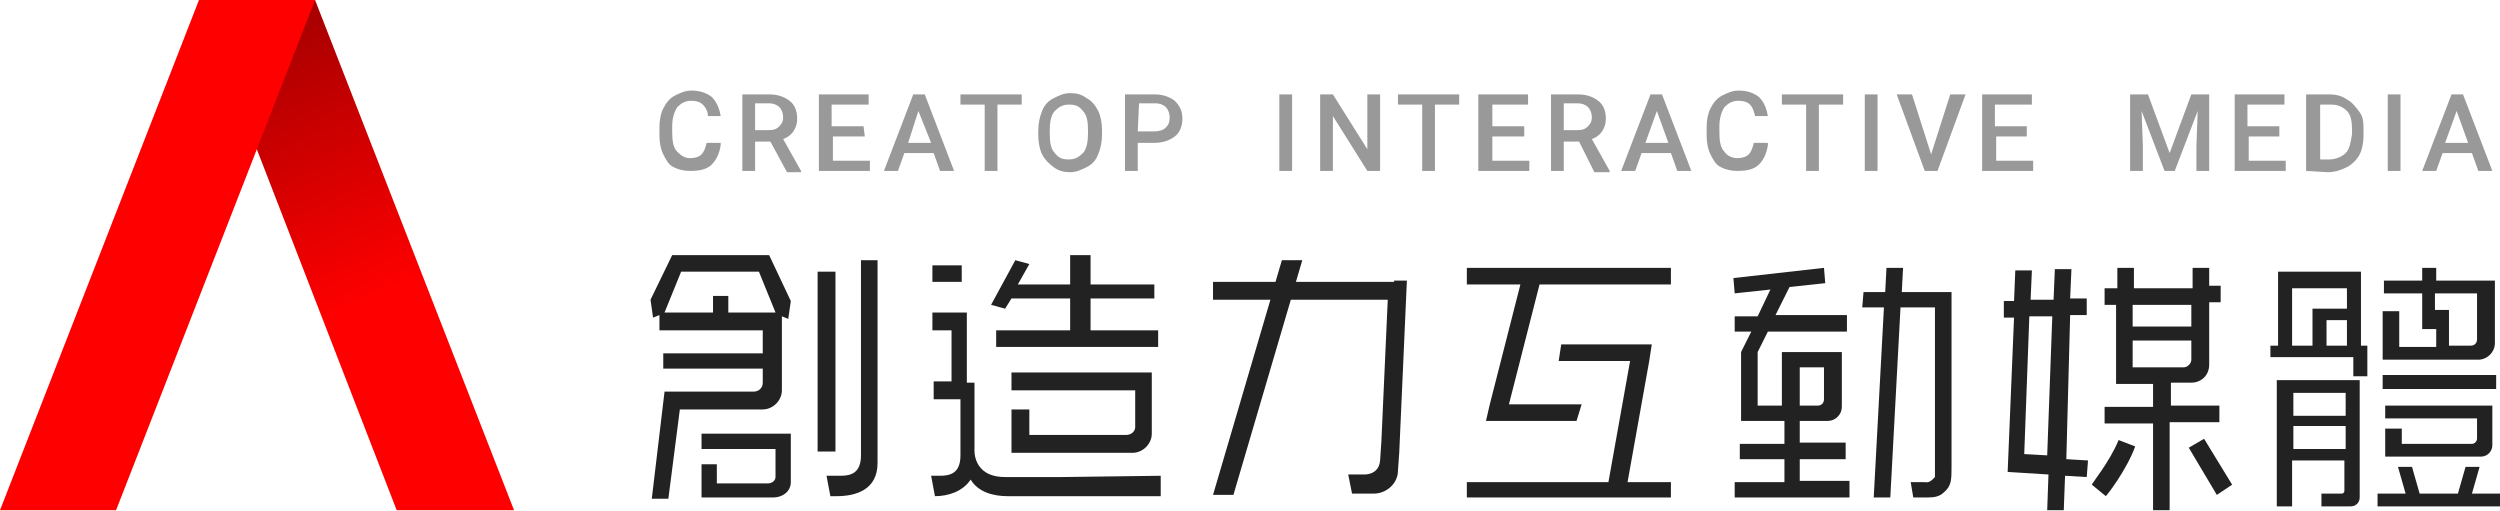
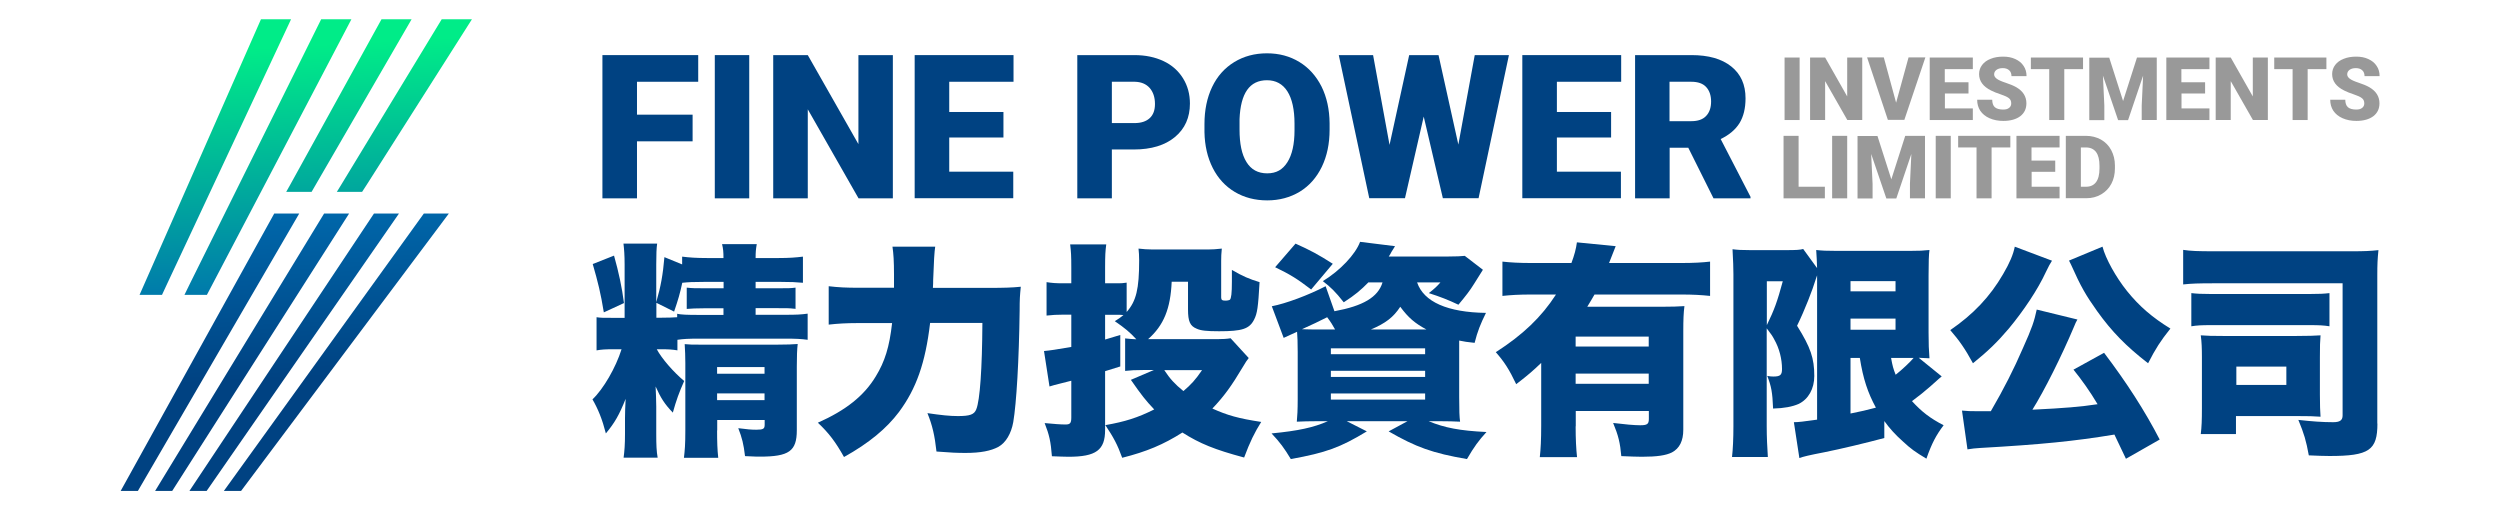
- <svg xmlns="http://www.w3.org/2000/svg" id="圖層_1" width="196" height="40" viewBox="0 0 196 40">
-   <style>.st0{fill:url(#SVGID_1_)}.st1{fill:red}.st2{fill:#222}.st3{fill:#999}</style>
-   <linearGradient id="SVGID_1_" gradientUnits="userSpaceOnUse" x1="19.227" y1="39.757" x2="35.966" y2="-.243" gradientTransform="matrix(1 0 0 -1 0 39)">
-     <stop offset="0" stop-color="#9b0000" />
-     <stop offset=".608" stop-color="red" />
-   </linearGradient>
-   <path class="st0" d="M24.7 0l15.6 40h-9.2L15.6 0z" />
-   <path class="st1" d="M15.6 0L0 40h9.1L24.7 0z" />
+ <svg xmlns="http://www.w3.org/2000/svg" xmlns:xlink="http://www.w3.org/1999/xlink" id="_圖層_1" data-name="圖層_1" version="1.1" viewBox="0 0 196 40">
+   <defs>
+     <style>
+       .st0 {
+         fill: url(#linear-gradient2);
+       }
+ 
+       .st1 {
+         fill: url(#linear-gradient1);
+       }
+ 
+       .st2 {
+         fill: url(#linear-gradient3);
+       }
+ 
+       .st3 {
+         fill: url(#linear-gradient4);
+       }
+ 
+       .st4 {
+         fill: #004282;
+       }
+ 
+       .st5 {
+         fill: url(#linear-gradient);
+       }
+ 
+       .st6 {
+         fill: url(#_新增漸層色票);
+       }
+ 
+       .st7 {
+         fill: url(#_未命名漸層_7);
+       }
+ 
+       .st8 {
+         fill: url(#_未命名漸層_8);
+       }
+ 
+       .st9 {
+         fill: #999;
+       }
+     </style>
+     <linearGradient id="linear-gradient" x1="17.84" y1="29.94" x2="16.43" y2="3.98" gradientUnits="userSpaceOnUse">
+       <stop offset="0" stop-color="#0050b8" />
+       <stop offset="1" stop-color="#00ec88" />
+     </linearGradient>
+     <linearGradient id="linear-gradient1" x1="32.84" y1="29.12" x2="31.42" y2="3.16" xlink:href="#linear-gradient" />
+     <linearGradient id="linear-gradient2" x1="21.95" y1="29.71" x2="20.54" y2="3.76" xlink:href="#linear-gradient" />
+     <linearGradient id="_未命名漸層_7" data-name="未命名漸層 7" x1="28.5" y1="29.35" x2="27.09" y2="3.4" gradientUnits="userSpaceOnUse">
+       <stop offset="0" stop-color="#0050b8" />
+       <stop offset="1" stop-color="#00ec88" />
+     </linearGradient>
+     <linearGradient id="linear-gradient3" x1="19.88" y1="29.82" x2="18.47" y2="3.87" gradientUnits="userSpaceOnUse">
+       <stop offset="0" stop-color="#004282" />
+       <stop offset="1" stop-color="#008dd3" />
+     </linearGradient>
+     <linearGradient id="linear-gradient4" x1="16.59" y1="30" x2="15.17" y2="4.05" xlink:href="#linear-gradient3" />
+     <linearGradient id="_未命名漸層_8" data-name="未命名漸層 8" x1="23.18" y1="29.65" x2="21.76" y2="3.69" gradientUnits="userSpaceOnUse">
+       <stop offset="0" stop-color="#004282" />
+       <stop offset="1" stop-color="#008dd3" />
+     </linearGradient>
+     <linearGradient id="_新增漸層色票" data-name="新增漸層色票" x1="26.47" y1="29.47" x2="25.06" y2="3.51" gradientUnits="userSpaceOnUse">
+       <stop offset="0" stop-color="#004282" />
+       <stop offset="1" stop-color="#008dd3" />
+     </linearGradient>
+   </defs>
  <g>
-     <path class="st2" d="M55 34v1.2h5.8v2.2c0 .3-.3.5-.6.5h-4v-1.5H55V39h5.6c.8 0 1.4-.5 1.4-1.2V34h-7zM64.1 21.3h1.4v14.1h-1.4z" />
-     <path class="st2" d="M67.5 20.4v15.3c0 1.4-.8 1.6-1.6 1.6h-1.1l.3 1.6h.5c1.5 0 3.2-.5 3.2-2.6V20.4h-1.3zM57.1 24.5v-1.3h-1.2v1.3h-3.8l1.3-3.2h6.1l1.3 3.2h-3.7zM52.7 20L51 23.5l.2 1.4.5-.2v1.2h8.1v1.8H52v1.2h7.8V30c0 .4-.3.7-.7.7h-7l-1 8.4h1.3l.9-7h6.5c.8 0 1.5-.7 1.5-1.5v-5.8l.5.2.2-1.4-1.7-3.6h-7.6zM79.3 32.1v3.4h9.5c.8 0 1.5-.7 1.5-1.5v-4.8h-11v1.4H89v2.9c0 .3-.3.6-.7.6h-7.6v-2h-1.4zM79.3 23.4h4.6v2.5h-5.8v1.3h12.7v-1.3h-5.3v-2.5h5v-1.1h-5V20h-1.6v2.3h-4.1l.9-1.6-1.1-.3-1.9 3.5 1.1.3zM73.1 20.8h2.3v1.3h-2.3z" />
-     <path class="st2" d="M83.3 37.4h-4.5c-2.6 0-2.4-2.2-2.4-2.2V30h-.6v-5.5h-2.7v1.4h1.5v4h-1.4v1.4h2.1v4.4c0 1.4-.8 1.6-1.6 1.6H73l.3 1.6c1.1 0 2.2-.4 2.8-1.3.6 1 1.8 1.3 2.9 1.3h12v-1.6l-7.7.1z" />
+     <polygon class="st5" points="22.82 1.51 13.09 22.28 12.7 23.12 10.94 23.12 11.31 22.28 20.46 1.51 22.82 1.51" />
+     <polygon class="st1" points="37 1.51 28.76 14.47 28.39 15.04 26.41 15.04 26.76 14.47 34.63 1.51 37 1.51" />
+     <polygon class="st0" points="27.55 1.51 20.76 14.47 16.22 23.12 14.46 23.12 14.87 22.28 25.18 1.51 27.55 1.51" />
+     <polygon class="st7" points="32.27 1.51 24.76 14.47 24.43 15.04 22.44 15.04 22.76 14.47 29.91 1.51 32.27 1.51" />
    <g>
-       <path class="st2" d="M115 21v1.3h4.2l-2.4 9.4-.3 1.3h7.1l.4-1.3h-5.7l2.4-9.4H131V21z" />
-       <path class="st2" d="M129.3 28.3l.2-1.3h-7.1l-.2 1.3h5.6l-1.7 9.5H115V39h16v-1.2h-3.4z" />
-     </g>
-     <g>
-       <path class="st2" d="M143 28.8v2.5c0 .3-.2.5-.5.5H141.1v-3h1.9zm-1.9 7.2h3.6v-1.3h-3.6V33h2.2c.6 0 1.1-.5 1.1-1.1v-4.3h-4.7v4.2h-1.9v-4.2l.8-1.6h6.2v-1.3h-5.6l1.1-2.2 2.8-.3-.1-1.2-7.1.8.1 1.2 2.8-.3-1 2.1H136V26h1.3l-.8 1.6V33h3.4v1.8h-3.5V36h3.5v1.8H136V39h9v-1.3h-3.9V36zM153 23.3v-.4H149.1l.1-1.9h-1.3l-.1 1.9h-1.7l-.1 1.2h1.7l-.8 14.9h1.3l.8-14.9h2.7V37.4l-.1.1-.1.1c-.3.3-.6.2-.6.2h-1.1l.2 1.2h1.2c.5 0 .9-.1 1.2-.4.6-.5.6-1 .6-2V23.3z" />
-     </g>
-     <g>
-       <path class="st2" d="M109.3 22.1h-7.7l.5-1.7h-1.6l-.5 1.7h-4.9v1.4h4.5l-4.5 15.3h1.6l4.5-15.3h7.6l-.5 11.1-.1 1.5c-.1 1.2-1.3 1.1-1.3 1.1h-1.2l.3 1.5h1.7c1 0 1.9-.8 1.9-1.8l.1-1.4.6-13.5h-1v.1z" />
-     </g>
-     <g>
-       <path class="st2" d="M193.8 38.7l.6-2.1h-1.1l-.6 2.1h-3l-.6-2.1H188l.6 2.1h-2.2v1h9.6v-1zM187 33.6v2.2h7.5c.5 0 .9-.4.9-.9v-3.1H187v1h7.2v1.6c0 .2-.2.4-.4.4h-5.5v-1.2H187zM186.8 29.4h8.9v1.1h-8.9zM182.4 27.1v-2h1.6v2h-1.6zm-2.7 0v-4.5h4.3v1.6h-2.7v2.9h-1.6zm5.4-2v-3.8h-6.5v5.8h-.6v.9h6.5v1.5h1.1v-2.4h-.5v-2zM183.9 32.6h-4.1v-1.8h4.1v1.8zm0 2.6h-4.1v-1.8h4.1v1.8zm-4.2-5.4h-1.2v9.9h1.2v-3.6h4.1v2.4c0 .1-.1.2-.2.2H182v1h2.3c.4 0 .7-.3.7-.7v-9.2h-5.3zM190.9 24.4V23h3.3v3.6c0 .3-.2.5-.5.5H192v-2.8h-1.1v.1zm0 3.8H194.3c.7 0 1.3-.6 1.3-1.3V22H191v-1h-1.1v1h-3v1h3v2.8h1.1v1.4h-2.9v-2.8h-1.3v3.8h4.1z" />
-     </g>
-     <g>
-       <path class="st2" d="M158.7 35.6l.4-10.8h1.8l-.4 10.9-1.8-.1zm3.6-10.9h1.3v-1.3h-1.3l.1-2.3h-1.3l-.1 2.4h-1.8l.1-2.3H158l-.1 2.4h-.8v1.3h.8l-.5 12.1 3.2.2-.1 2.8h1.3l.1-2.7 1.7.1.1-1.3-1.7-.1.3-11.3zM167.2 28.8v-2.1h4.6v1.5c0 .3-.3.6-.6.6h-4zm4.6-4.9v1.7h-4.6v-1.7h4.6zm2.2 9.2v-1.3h-3.8V30h1.6c.8 0 1.4-.6 1.4-1.4v-4.9h.9v-1.3h-.9V21h-1.3v1.6h-4.6V21H166v1.6h-1v1.3h.9v6.2h2.9v1.8H165v1.3h3.8V40h1.3v-6.9h3.9zM164 38l1.1.9c.1-.1 1.6-2 2.3-3.9l-1.3-.5c-.7 1.7-2.1 3.4-2.1 3.5zm8.8-3.6l-1.2.7 2.2 3.7 1.2-.8-2.2-3.6z" />
-     </g>
-     <g>
-       <path class="st3" d="M56.5 11.4c-.1.6-.3 1.1-.7 1.5s-1 .5-1.7.5c-.5 0-.9-.1-1.3-.3-.4-.2-.6-.6-.8-1s-.3-.9-.3-1.5V10c0-.6.1-1.1.3-1.5s.5-.8.9-1 .8-.4 1.3-.4c.7 0 1.2.2 1.6.5.4.4.6.9.7 1.5h-1c0-.4-.2-.7-.4-.9s-.5-.3-.9-.3c-.5 0-.8.2-1.1.5-.2.3-.4.8-.4 1.5v.5c0 .7.1 1.2.4 1.5s.6.5 1 .5.7-.1.9-.3c.2-.2.3-.5.4-.9h1.1v.2zM60.4 11.1h-1.2v2.3h-1v-6h2.1c.7 0 1.2.2 1.6.5s.6.8.6 1.4c0 .4-.1.7-.3 1-.2.3-.5.5-.8.6l1.4 2.5v.1h-1.1l-1.3-2.4zm-1.2-.9h1.1c.4 0 .6-.1.8-.3.2-.2.3-.4.3-.7s-.1-.6-.3-.8-.5-.3-.8-.3h-1.1v2.1zM67.8 10.7h-2.5v1.9h2.9v.8h-4v-6h3.9v.8h-2.9v1.7h2.5l.1.8zM73.2 12h-2.3l-.5 1.4h-1.1l2.3-6h.9l2.3 6h-1.1l-.5-1.4zm-2-.8H73l-1-2.5-.8 2.5zM80.1 8.2h-1.9v5.2h-1V8.2h-1.9v-.8h4.8v.8zM86.4 10.5c0 .6-.1 1.1-.3 1.6s-.5.8-.9 1-.8.4-1.3.4-.9-.1-1.3-.4-.7-.6-.9-1c-.2-.4-.3-1-.3-1.5v-.3c0-.6.1-1.1.3-1.6s.5-.8.9-1 .8-.4 1.3-.4.9.1 1.3.4c.4.2.7.6.9 1 .2.4.3 1 .3 1.5v.3zm-1.1-.3c0-.7-.1-1.2-.4-1.5-.3-.4-.6-.5-1.1-.5s-.8.2-1.1.5-.4.9-.4 1.5v.3c0 .7.1 1.2.4 1.5.3.4.6.5 1.1.5s.8-.2 1.1-.5.4-.9.4-1.6v-.2zM89.2 11.2v2.2h-1v-6h2.3c.7 0 1.2.2 1.6.5.4.4.6.8.6 1.4 0 .6-.2 1.1-.6 1.4s-.9.5-1.6.5h-1.3zm0-.9h1.3c.4 0 .7-.1.9-.3.2-.2.3-.4.3-.8 0-.3-.1-.6-.3-.8-.2-.2-.5-.3-.8-.3h-1.3l-.1 2.2z" />
-     </g>
-     <g>
-       <path class="st3" d="M101.3 13.4h-1v-6h1v6zM108.2 13.4h-1l-2.7-4.3v4.3h-1v-6h1l2.7 4.3V7.4h1v6zM114.4 8.2h-1.9v5.2h-1V8.2h-1.9v-.8h4.8v.8zM119.5 10.7H117v1.9h2.9v.8h-4v-6h3.9v.8H117v1.7h2.5v.8zM123.8 11.1h-1.2v2.3h-1v-6h2.1c.7 0 1.2.2 1.6.5s.6.8.6 1.4c0 .4-.1.7-.3 1-.2.3-.5.5-.8.6l1.4 2.5v.1H125l-1.2-2.4zm-1.2-.9h1.1c.4 0 .6-.1.8-.3s.3-.4.3-.7-.1-.6-.3-.8-.5-.3-.8-.3h-1.1v2.1zM131 12h-2.3l-.5 1.4h-1.1l2.3-6h.9l2.3 6h-1.1L131 12zm-2-.8h1.8l-.9-2.5-.9 2.5zM138.6 11.4c-.1.6-.3 1.1-.7 1.5s-1 .5-1.7.5c-.5 0-.9-.1-1.3-.3-.4-.2-.6-.6-.8-1s-.3-.9-.3-1.5V10c0-.6.1-1.1.3-1.5s.5-.8.9-1 .8-.4 1.3-.4c.7 0 1.2.2 1.6.5.4.4.6.9.7 1.5h-1c-.1-.4-.2-.7-.4-.9s-.5-.3-.9-.3c-.5 0-.8.2-1.1.5-.2.3-.4.8-.4 1.5v.5c0 .7.1 1.2.4 1.5.2.3.6.5 1 .5s.7-.1.9-.3c.2-.2.3-.5.4-.9h1.1v.2zM144.5 8.2h-1.9v5.2h-1V8.2h-1.9v-.8h4.8v.8zM147.2 13.4h-1v-6h1v6zM151.4 12.1l1.5-4.7h1.2l-2.2 6h-1l-2.2-6h1.2l1.5 4.7zM159 10.7h-2.5v1.9h2.9v.8h-4v-6h3.9v.8h-2.9v1.7h2.5v.8h.1z" />
-     </g>
-     <g>
-       <path class="st3" d="M168.4 7.4l1.7 4.6 1.7-4.6h1.4v6h-1v-2l.1-2.7-1.8 4.7h-.8l-1.8-4.7.1 2.7v2h-1v-6h1.4zM178.8 10.7h-2.5v1.9h2.9v.8h-4v-6h3.9v.8h-2.9v1.7h2.5v.8h.1zM180.8 13.4v-6h1.8c.5 0 1 .1 1.4.4.4.2.7.6 1 1s.3.9.3 1.5v.3c0 .6-.1 1.1-.3 1.5s-.6.8-1 1-.9.4-1.5.4l-1.7-.1zm1.1-5.2v4.3h.7c.5 0 1-.2 1.3-.5s.4-.8.5-1.5v-.3c0-.7-.1-1.2-.4-1.5s-.7-.5-1.2-.5h-.9zM188.2 13.4h-1v-6h1v6zM193.8 12h-2.3l-.5 1.4h-1.1l2.3-6h.9l2.3 6h-1.1l-.5-1.4zm-2.1-.8h1.8l-.9-2.5-.9 2.5z" />
+       <polygon class="st2" points="27.37 16.74 13.5 38.49 12.16 38.49 25.41 16.74 27.37 16.74" />
+       <polygon class="st3" points="23.46 16.74 10.81 38.49 9.46 38.49 21.5 16.74 23.46 16.74" />
+       <polygon class="st8" points="31.28 16.74 16.2 38.49 14.85 38.49 29.32 16.74 31.28 16.74" />
+       <polygon class="st6" points="35.19 16.74 18.9 38.49 17.55 38.49 33.23 16.74 35.19 16.74" />
    </g>
  </g>
+   <g>
+     <path class="st4" d="M54.3,11.08h-4.36v4.47h-2.71V4.32h7.51v2.09h-4.8v2.58h4.36v2.08Z" />
+     <path class="st4" d="M58.74,15.55h-2.7V4.32h2.7v11.22Z" />
+     <path class="st4" d="M70,15.55h-2.69l-3.98-6.98v6.98h-2.71V4.32h2.71l3.97,6.98v-6.98h2.7v11.22Z" />
+     <path class="st4" d="M78.67,10.78h-4.25v2.68h5.02v2.08h-7.73V4.32h7.75v2.09h-5.04v2.37h4.25v2Z" />
+     <path class="st4" d="M87.17,11.74v3.81h-2.71V4.32h4.48c.86,0,1.62.16,2.28.47s1.17.77,1.53,1.35.54,1.24.54,1.98c0,1.09-.39,1.97-1.17,2.62-.78.65-1.86.98-3.23.98h-1.73ZM87.17,9.65h1.77c.52,0,.92-.13,1.2-.39s.41-.63.41-1.11c0-.52-.14-.94-.42-1.26-.28-.31-.67-.47-1.16-.48h-1.8v3.24Z" />
+     <path class="st4" d="M104.24,10.17c0,1.09-.2,2.06-.61,2.91-.41.84-.98,1.49-1.73,1.95-.75.45-1.6.68-2.55.68s-1.8-.22-2.54-.66c-.74-.44-1.32-1.07-1.73-1.88s-.63-1.75-.65-2.81v-.63c0-1.1.2-2.07.6-2.91.4-.84.98-1.49,1.73-1.95.75-.46,1.61-.69,2.57-.69s1.8.23,2.54.68,1.32,1.1,1.74,1.93c.41.83.62,1.79.63,2.87v.52ZM101.49,9.7c0-1.11-.19-1.96-.56-2.54-.37-.58-.91-.87-1.6-.87-1.36,0-2.07,1.02-2.15,3.05v.82c0,1.1.17,1.94.54,2.54s.91.89,1.63.89,1.21-.29,1.58-.87c.37-.58.56-1.42.56-2.5v-.52Z" />
+     <path class="st4" d="M114.33,11.36l1.29-7.04h2.68l-2.38,11.22h-2.8l-1.5-6.4-1.47,6.4h-2.8l-2.39-11.22h2.69l1.29,7.04,1.54-7.04h2.3l1.56,7.04Z" />
+     <path class="st4" d="M126.31,10.78h-4.25v2.68h5.02v2.08h-7.73V4.32h7.75v2.09h-5.04v2.37h4.25v2Z" />
+     <path class="st4" d="M132.36,11.58h-1.46v3.97h-2.71V4.32h4.42c1.33,0,2.37.29,3.12.89s1.12,1.42,1.12,2.5c0,.78-.16,1.43-.47,1.94-.32.51-.81.93-1.48,1.25l2.34,4.53v.12h-2.9l-1.98-3.97ZM130.89,9.5h1.71c.51,0,.9-.13,1.16-.41.26-.27.39-.65.39-1.13s-.13-.86-.39-1.14c-.26-.28-.65-.41-1.16-.41h-1.71v3.09Z" />
+   </g>
+   <g>
+     <path class="st4" d="M53.13,27.47c-.45-.07-.69-.09-1.39-.09h-.25c.39.73,1.3,1.78,2.15,2.49-.41.93-.61,1.48-.89,2.48-.66-.69-.94-1.14-1.35-2.05.02.39.05,1.19.05,1.58v2.15c0,.85.02,1.35.11,1.85h-2.67c.07-.52.11-1.03.11-1.85v-1.23q0-.62.05-1.53c-.5,1.25-.85,1.87-1.55,2.71-.28-1.1-.61-1.91-1.05-2.67.85-.8,1.83-2.49,2.28-3.93h-.55c-.73,0-1.02.02-1.41.09v-2.6c.32.05.48.05,1.35.05h.85v-4.18c0-.73-.04-1.23-.09-1.64h2.64c-.05.34-.07.84-.07,1.62v2.97c.36-1.25.52-2.14.64-3.53l1.39.57v-.61c.57.07,1.1.11,1.94.11h1.3c0-.48-.02-.71-.11-1.09h2.72c-.07.41-.09.61-.09,1.09h1.82c.8,0,1.32-.04,1.89-.11v2.05c-.53-.05-.96-.07-1.75-.07h-1.96v.5h1.83c.73,0,.93,0,1.3-.05v1.67c-.07-.02-.12-.02-.16-.02-.28-.04-.57-.04-1.19-.04h-1.78v.52h2.3c.93,0,1.26-.02,1.78-.09v2.05c-.53-.07-.89-.09-1.78-.09h-6.7c-.87,0-1.25.02-1.73.09v.82ZM48.14,20.04c.37,1.32.62,2.48.78,3.72l-1.58.73c-.25-1.53-.45-2.33-.87-3.79l1.67-.66ZM53.07,24.6c.36.07.75.09,1.78.09h1.87v-.52h-1.53c-.68,0-.93.02-1.35.05v-1.67c.43.05.69.05,1.39.05h1.5v-.5h-1.51c-.93,0-1.23.02-1.73.07-.18.85-.32,1.32-.64,2.26l-1.39-.69v1.17h.29c.59,0,1.1-.02,1.34-.04v-.29ZM56.22,33.75c0,.89.02,1.5.09,2.14h-2.69c.07-.59.11-1.03.11-2.14v-5.29c0-.53-.02-.98-.05-1.48.39.04.62.04,1.19.04h6.09c.73,0,1.19-.02,1.58-.05-.05.43-.07.94-.07,1.76v5c0,1.64-.61,2.07-2.9,2.07-.25,0-.3,0-1.16-.04-.11-.94-.23-1.42-.53-2.19.71.09,1.01.12,1.41.12.55,0,.66-.07.66-.39v-.37h-3.72v.82ZM59.94,29.3v-.52h-3.72v.52h3.72ZM59.94,31.37v-.53h-3.72v.53h3.72Z" />
+     <path class="st4" d="M77.54,22.57c1.14,0,1.82-.02,2.49-.09-.07.71-.09.96-.09,1.87-.05,3.9-.25,7.26-.5,8.74-.16.91-.59,1.62-1.16,1.94-.59.32-1.41.48-2.58.48-.64,0-1.14-.02-2.28-.11-.14-1.26-.32-2.05-.71-3.01,1.1.16,1.75.23,2.39.23.94,0,1.28-.12,1.44-.53.29-.71.46-3.21.48-6.77h-4.1c-.37,3.15-1.09,5.16-2.44,6.98-.98,1.3-2.35,2.44-4.31,3.53-.66-1.18-1.18-1.87-2.05-2.69,2.21-.98,3.63-2.12,4.54-3.63.71-1.16,1.07-2.3,1.28-4.18h-2.74c-.8,0-1.55.04-2.23.12v-3.01c.75.09,1.41.12,2.31.12h2.81v-1.03c0-1.05-.04-1.64-.12-2.19h3.35q-.09.53-.16,2.62c0,.21,0,.27-.02.61h4.38Z" />
+     <path class="st4" d="M88.2,26.53c.28.04.57.05.89.07-.53-.57-.89-.87-1.69-1.42.32-.2.43-.27.68-.48-.21-.02-.32-.02-.5-.02h-.94v1.94q.62-.18,1.19-.36v2.47l-1.19.37v4.61c0,1.58-.71,2.1-2.87,2.1-.37,0-.68-.02-1.3-.04-.09-1.14-.2-1.66-.57-2.6.77.07,1.23.11,1.64.11.36,0,.45-.11.45-.55v-2.88c-.43.11-.53.14-.71.18-.64.16-.71.18-1,.27l-.43-2.78q.55-.04,2.14-.32v-2.53h-.68c-.43,0-.8.02-1.26.07v-2.62c.44.07.75.09,1.28.09h.66v-1.23c0-.93-.02-1.25-.09-1.82h2.83c-.07.53-.09.89-.09,1.82v1.23h.96c.29,0,.41,0,.73-.05v2.3c.75-.85.98-1.8.98-4.04,0-.34-.02-.69-.05-.93.27.04.8.07,1.1.07h4.34c.34,0,.64-.02,1.09-.07-.04.39-.05.64-.05.96v2.87c0,.2.09.25.34.25.16,0,.3-.04.34-.07.11-.09.16-.52.16-1.41v-.93c.85.5,1.35.71,2.17.96-.11,1.96-.18,2.46-.43,2.94-.37.73-.94.91-2.74.91-.98,0-1.44-.05-1.76-.2-.52-.21-.68-.57-.68-1.51v-2.17h-1.28c-.09,2.1-.62,3.42-1.85,4.5h5.4c.45,0,.77-.02,1.07-.07l1.42,1.55c-.18.23-.21.28-.45.68-.91,1.53-1.48,2.31-2.4,3.28,1.18.53,2.01.77,3.83,1.05-.52.82-.89,1.58-1.34,2.79-2.31-.62-3.47-1.09-4.84-1.96-1.48.94-2.81,1.5-4.72,1.98-.37-1.03-.68-1.6-1.32-2.56,1.55-.27,2.55-.59,3.83-1.23-.69-.73-.98-1.1-1.83-2.32l1.8-.77h-.84c-.64,0-.96.02-1.41.07v-2.56ZM91.28,29.02c.45.68.82,1.09,1.5,1.64.62-.53.93-.87,1.46-1.64h-2.96Z" />
+     <path class="st4" d="M107.29,22.13c-.61.62-1.03.98-1.94,1.57-.66-.84-1.03-1.19-1.64-1.66,1.35-.82,2.56-2.1,2.92-3.08l2.74.34c-.12.21-.16.25-.28.45-.07.14-.09.18-.21.36h4.68c.62,0,.98-.02,1.28-.05l1.42,1.09q-.12.18-.69,1.1c-.34.55-.64.93-1.23,1.64-.82-.39-1.42-.62-2.32-.91.46-.36.64-.53.91-.84h-1.83c.52,1.53,2.39,2.35,5.4,2.39-.43.87-.66,1.44-.89,2.35-.61-.07-.8-.09-1.21-.18v4.42c0,1.09.02,1.57.07,1.94-.45-.02-.93-.04-1.78-.04h-.69c1.25.52,2.46.75,4.54.85-.62.68-.96,1.14-1.53,2.12-2.69-.46-3.99-.93-6.14-2.17l1.48-.8h-4.77l1.58.8c-2.08,1.26-3.19,1.67-5.96,2.17-.52-.86-.84-1.3-1.51-2.01,2.08-.2,3.29-.46,4.42-.96h-.64c-.89,0-1.32.02-1.8.04.04-.41.07-.94.07-1.75v-3.72c0-.69-.02-1.26-.05-1.58q-.77.34-1.05.48l-.93-2.48c1.1-.21,2.87-.87,4.22-1.57l.69,1.96c2.24-.41,3.42-1.1,3.77-2.26h-1.09ZM102.8,22.7c-1.12-.86-1.71-1.21-2.83-1.75l1.6-1.85c1.16.52,1.78.85,2.92,1.58l-1.69,2.01ZM104.67,25.83c-.2-.36-.34-.59-.62-.96-.75.37-1.1.55-1.98.94.66.02.71.02,1.34.02h1.26ZM104.34,27.77h7.39v-.46h-7.39v.46ZM104.34,29.55h7.39v-.48h-7.39v.48ZM104.34,31.33h7.39v-.48h-7.39v.48ZM111.83,25.83c-.89-.48-1.41-.91-2.05-1.78-.53.82-1.16,1.3-2.3,1.78h4.35Z" />
+     <path class="st4" d="M123.53,33.42c0,1,.04,1.78.11,2.42h-2.92c.07-.61.11-1.35.11-2.46v-4.93c-.61.59-1.01.94-1.96,1.67-.55-1.16-.94-1.76-1.6-2.51,2.14-1.37,3.58-2.76,4.72-4.52h-1.92c-.96,0-1.64.04-2.28.11v-2.69c.64.07,1.32.11,2.28.11h3.13c.23-.62.36-1.09.43-1.62l3.04.3c-.07.18-.25.62-.52,1.32h5.64c1,0,1.67-.04,2.28-.11v2.69c-.66-.07-1.33-.11-2.28-.11h-6.78c-.18.32-.32.55-.57.96h5.77c.89,0,1.35-.02,1.85-.05-.07.53-.09,1.07-.09,1.98v7.71c0,.87-.29,1.46-.89,1.78-.46.23-1.16.34-2.35.34-.46,0-.82-.02-1.62-.05-.09-1.03-.23-1.62-.64-2.6.89.11,1.67.18,2.12.18.55,0,.68-.09.68-.5v-.62h-5.73v1.21ZM129.26,27.17v-.78h-5.73v.78h5.73ZM129.26,30.09v-.8h-5.73v.8h5.73Z" />
+     <path class="st4" d="M142.46,21.59s-.02.04-.05.14c0,.02-.02.05-.04.12-.27.89-.87,2.44-1.48,3.69,1.07,1.71,1.35,2.55,1.35,3.94,0,1-.46,1.82-1.23,2.19-.48.21-1.14.34-2,.36-.05-1.28-.14-1.75-.46-2.56.21.04.32.05.48.05.54,0,.68-.12.68-.59,0-.78-.21-1.62-.61-2.32-.14-.27-.21-.37-.59-.87v7.67c0,.87.04,1.64.09,2.42h-2.81c.07-.59.11-1.46.11-2.42v-11.91c0-.43-.02-1.09-.07-1.96.39.05.68.07,1.41.07h2.78c.82,0,1.1-.02,1.35-.09l1.09,1.5q-.02-.71-.07-1.42c.44.05.78.07,1.67.07h5.61c.86,0,1.07-.02,1.6-.07-.05.36-.07.93-.07,2v4.5c0,.93.02,1.28.07,1.99q-.43-.02-.84-.04l1.8,1.46c-.09.07-.14.11-.91.8-.36.32-.93.78-1.42,1.14.77.84,1.42,1.34,2.48,1.89-.59.78-.93,1.42-1.35,2.62-.87-.52-1.23-.78-1.82-1.33-.62-.55-1.07-1.05-1.48-1.62v1.33c-1.37.37-3.46.87-4.72,1.12-1.19.23-1.64.34-1.94.45l-.43-2.81c.36,0,.75-.05,1.82-.2v-11.31ZM138.52,25.49c.59-1.21.82-1.85,1.25-3.44h-1.25v3.44ZM145.08,22.84h3.53v-.8h-3.53v.8ZM145.08,25.85h3.53v-.87h-3.53v.87ZM145.08,32.42c.73-.14,1.35-.29,1.99-.46-.64-1.18-1-2.26-1.26-3.9h-.73v4.36ZM148.26,28.06c.11.62.18.87.36,1.32.5-.39,1.16-1.02,1.41-1.32h-1.76Z" />
+     <path class="st4" d="M160.87,20.45c-.12.18-.28.46-.48.89-.62,1.35-1.75,3.04-2.9,4.42-.89,1.05-1.62,1.76-2.81,2.72-.62-1.14-1.07-1.78-1.78-2.6,1.8-1.23,3.12-2.62,4.15-4.4.52-.89.78-1.51.91-2.14l2.92,1.1ZM166.68,35.98c-.45-.94-.57-1.21-.91-1.91-3.13.52-5.77.78-10.52,1.05-.34.02-.66.05-1,.11l-.43-3.04c.37.04.69.05,1.3.05h.96c1.02-1.75,1.82-3.33,2.51-4.93.73-1.62.89-2.12,1.09-3.04l3.19.78c-.12.21-.14.25-.27.57-.96,2.28-2.33,5.02-3.26,6.5,2.51-.12,3.81-.23,5.11-.43-.59-1-1.28-1.96-1.89-2.71l2.4-1.32c1.78,2.35,3.19,4.54,4.36,6.8l-2.65,1.51ZM164.84,19.35c.23.91,1.05,2.39,1.92,3.47.96,1.19,1.98,2.07,3.4,2.94-.77.96-1.16,1.57-1.75,2.72-1.73-1.34-2.85-2.49-3.99-4.08-.89-1.25-1.28-1.92-2.05-3.65q-.09-.2-.16-.32l2.62-1.09Z" />
+     <path class="st4" d="M186.39,33.2c0,2.1-.64,2.55-3.76,2.55-.45,0-.93-.02-1.62-.05-.21-1.16-.37-1.69-.82-2.78,1.07.12,1.91.18,2.72.18.53,0,.75-.14.75-.53v-10.36h-10.06c-1.28,0-1.8.02-2.44.09v-2.71c.59.09,1.14.11,2.44.11h10.86c.84,0,1.39-.02,2.01-.09-.07.69-.09,1.12-.09,1.96v11.65ZM171.8,22.98c.46.05.77.07,1.55.07h7.71c.8,0,1.12-.02,1.57-.07v2.6c-.45-.07-.8-.09-1.55-.09h-7.73c-.77,0-1.1.02-1.55.09v-2.6ZM181.88,30.94c0,.86.02,1.26.05,1.73-.53-.04-.93-.05-1.82-.05h-4.81v1.41h-2.76c.07-.55.09-1.1.09-2.01v-4.04c0-.66-.02-1.19-.09-1.69.48.04.94.05,1.73.05h5.79c.94,0,1.41-.02,1.87-.05-.04.46-.05.87-.05,1.73v2.94ZM175.33,30.18h3.92v-1.44h-3.92v1.44Z" />
+   </g>
+   <g>
+     <path class="st9" d="M141.09,9.41h-1.18v-4.9h1.18v4.9Z" />
+     <path class="st9" d="M146,9.41h-1.17l-1.74-3.05v3.05h-1.18v-4.9h1.18l1.73,3.05v-3.05h1.18v4.9Z" />
+     <path class="st9" d="M148.65,8.07l.98-3.57h1.32l-1.65,4.9h-1.29l-1.63-4.9h1.31l.97,3.57Z" />
+     <path class="st9" d="M154.34,7.33h-1.86v1.17h2.19v.91h-3.38v-4.9h3.38v.91h-2.2v1.03h1.86v.88Z" />
+     <path class="st9" d="M157.68,8.1c0-.17-.06-.31-.18-.4-.12-.1-.34-.2-.64-.3s-.56-.2-.75-.3c-.63-.31-.95-.74-.95-1.29,0-.27.08-.51.24-.72.16-.21.38-.37.67-.48.29-.12.62-.17.98-.17s.67.06.95.19.5.3.65.54c.16.23.23.5.23.8h-1.18c0-.2-.06-.35-.18-.46s-.29-.17-.5-.17-.38.05-.5.14c-.12.09-.18.21-.18.35,0,.13.07.24.2.34s.37.21.71.32c.34.11.62.23.83.35.53.31.79.73.79,1.26,0,.43-.16.76-.48,1.01-.32.24-.77.37-1.33.37-.4,0-.76-.07-1.08-.21-.32-.14-.56-.34-.73-.59-.16-.25-.24-.53-.24-.86h1.18c0,.26.07.46.2.58s.36.19.66.19c.2,0,.35-.04.46-.13.11-.08.17-.2.17-.35Z" />
+     <path class="st9" d="M163.31,5.42h-1.47v3.99h-1.18v-3.99h-1.44v-.91h4.09v.91Z" />
+     <path class="st9" d="M165.36,4.51l1.09,3.41,1.09-3.41h1.55v4.9h-1.18v-1.14l.11-2.34-1.18,3.49h-.78l-1.19-3.49.11,2.35v1.14h-1.18v-4.9h1.55Z" />
+     <path class="st9" d="M172.89,7.33h-1.86v1.17h2.19v.91h-3.38v-4.9h3.38v.91h-2.2v1.03h1.86v.88Z" />
+     <path class="st9" d="M177.8,9.41h-1.17l-1.74-3.05v3.05h-1.18v-4.9h1.18l1.73,3.05v-3.05h1.18v4.9Z" />
+     <path class="st9" d="M182.39,5.42h-1.47v3.99h-1.18v-3.99h-1.44v-.91h4.09v.91Z" />
+     <path class="st9" d="M185.36,8.1c0-.17-.06-.31-.18-.4-.12-.1-.34-.2-.64-.3s-.56-.2-.75-.3c-.63-.31-.95-.74-.95-1.29,0-.27.08-.51.24-.72.16-.21.38-.37.67-.48.29-.12.62-.17.98-.17s.67.06.95.19.5.3.65.54c.16.23.23.5.23.8h-1.18c0-.2-.06-.35-.18-.46s-.29-.17-.5-.17-.38.05-.5.14c-.12.09-.18.21-.18.35,0,.13.07.24.2.34s.37.21.71.32c.34.11.62.23.83.35.53.31.79.73.79,1.26,0,.43-.16.76-.48,1.01-.32.24-.77.37-1.33.37-.4,0-.76-.07-1.08-.21-.32-.14-.56-.34-.73-.59-.16-.25-.24-.53-.24-.86h1.18c0,.26.07.46.2.58s.36.19.66.19c.2,0,.35-.04.46-.13.11-.08.17-.2.17-.35Z" />
+     <path class="st9" d="M141.01,14.64h2.06v.91h-3.24v-4.9h1.18v3.99Z" />
+     <path class="st9" d="M144.82,15.55h-1.18v-4.9h1.18v4.9Z" />
+     <path class="st9" d="M147.19,10.65l1.09,3.41,1.09-3.41h1.55v4.9h-1.18v-1.14l.11-2.34-1.18,3.49h-.78l-1.19-3.49.11,2.35v1.14h-1.18v-4.9h1.55Z" />
+     <path class="st9" d="M152.94,15.55h-1.18v-4.9h1.18v4.9Z" />
+     <path class="st9" d="M157.61,11.56h-1.47v3.99h-1.18v-3.99h-1.44v-.91h4.09v.91Z" />
+     <path class="st9" d="M161.14,13.47h-1.86v1.17h2.19v.91h-3.38v-4.9h3.38v.91h-2.2v1.03h1.86v.88Z" />
+     <path class="st9" d="M161.96,15.55v-4.9h1.58c.43,0,.82.1,1.17.29.35.2.62.47.81.83s.29.76.29,1.2v.23c0,.45-.09.85-.28,1.21-.19.36-.46.63-.8.83-.34.2-.73.3-1.15.3h-1.61ZM163.14,11.56v3.08h.41c.34,0,.6-.12.78-.36s.27-.6.27-1.08v-.21c0-.47-.09-.83-.27-1.07-.18-.24-.45-.36-.79-.36h-.4Z" />
+   </g>
</svg>
